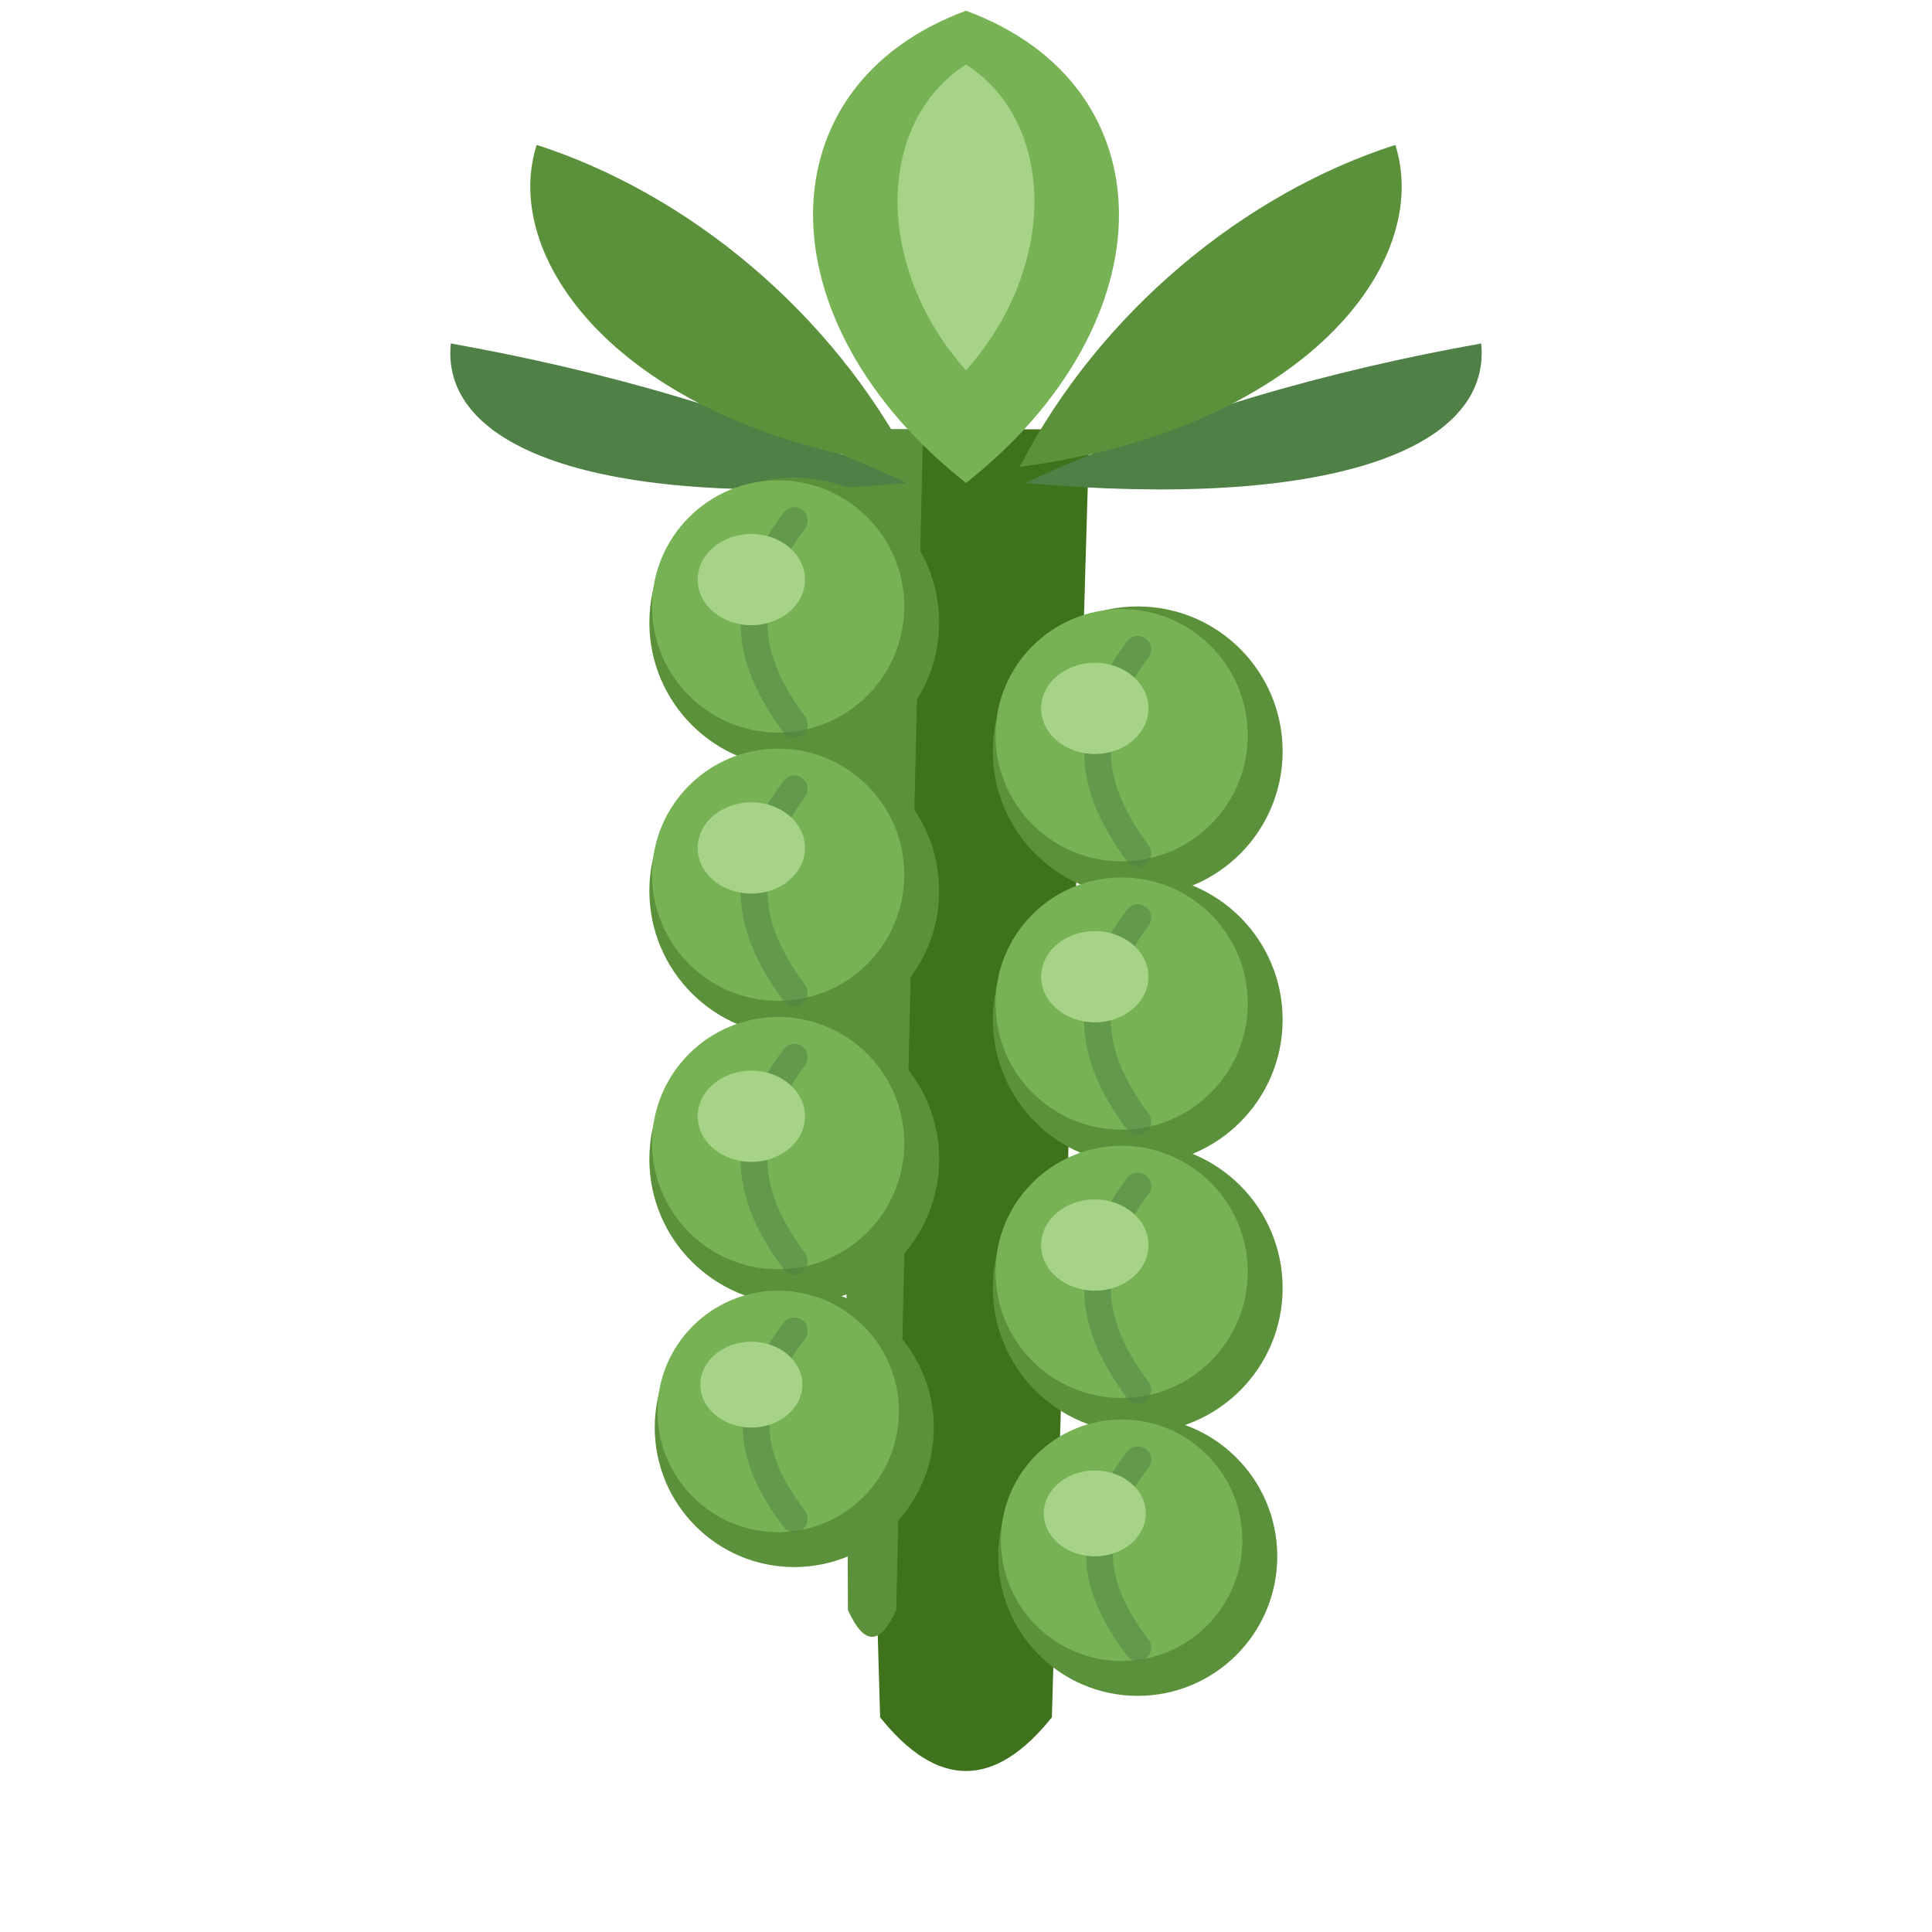
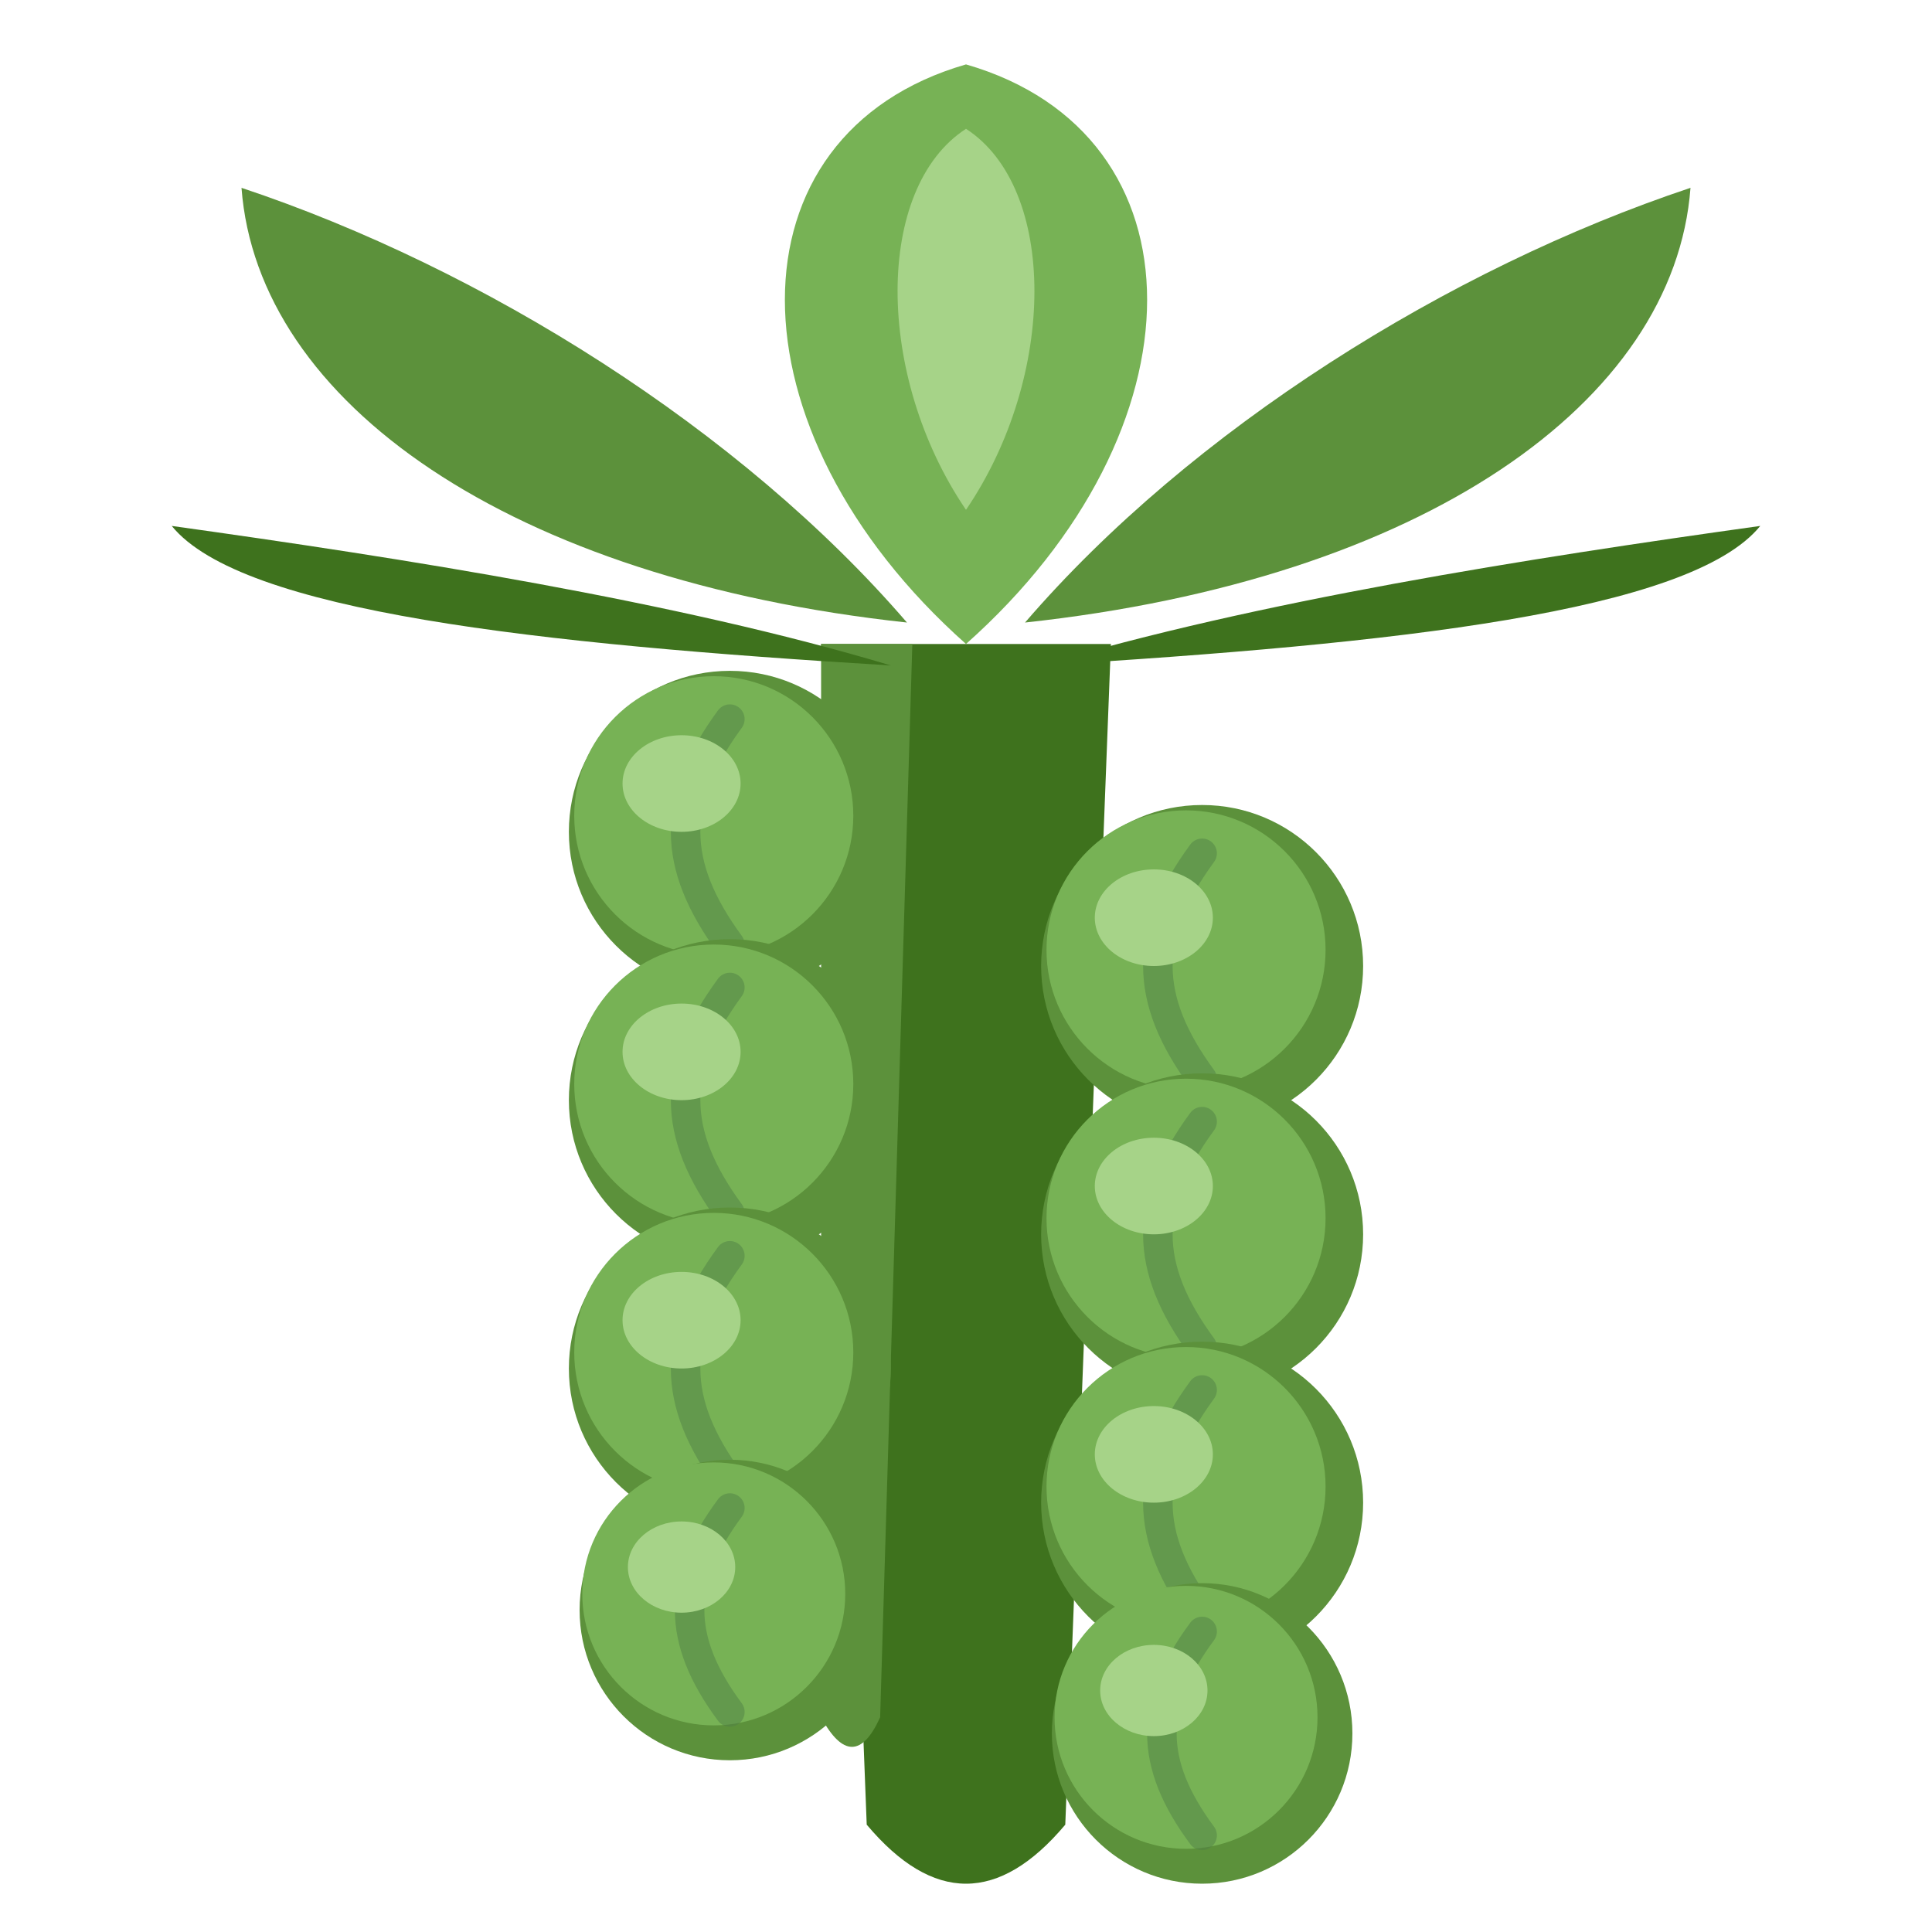
<svg xmlns="http://www.w3.org/2000/svg" viewBox="0 0 36 36">
-   <path fill="#3E721D" d="M15.7 8h4.6l-.7 24q-1.6 2-3.2 0z" />
-   <path fill="#5C913B" d="M15.7 8h1.5l-.5 22q-.45 1-.9 0z" />
-   <path fill="#4f8045" d="M16.9 9C11.3 9.5 8.2 8.4 8.4 6.4 11.2 6.9 14.1 7.7 16.9 9z" />
-   <path fill="#4f8045" d="M19.1 9C24.7 9.5 27.8 8.4 27.6 6.4 24.8 6.9 21.9 7.7 19.1 9z" />
-   <path fill="#5C913B" d="M17 8.7C11.7 8 9.3 4.9 10 2.7 12.8 3.6 15.5 5.8 17 8.7z" />
-   <path fill="#5C913B" d="M19 8.7C24.3 8 26.7 4.9 26 2.7 23.2 3.6 20.5 5.8 19 8.7z" />
-   <path fill="#77B255" d="M18 9C14.2 6 14.2 1.6 18 .2 21.8 1.6 21.8 6 18 9z" />
-   <path fill="#A6D388" d="M18 6.9C16.3 5 16.3 2.3 18 1.2 19.7 2.3 19.7 5 18 6.9z" />
+   <path fill="#3E721D" d="M15.3 12h5.4l-.85 22q-1.85 2.2-3.7 0z" />
+   <path fill="#5C913B" d="M15.3 12h1.7l-.6 20q-.5 1.1-1.1 0z" />
+   <path fill="#3E721D" d="M16.6 12.4C10 12 4.5 11.4 3.2 9.8 7.5 10.4 12.6 11.2 16.6 12.4z" />
+   <path fill="#3E721D" d="M19.4 12.4C26 12 31.5 11.4 32.8 9.8 28.5 10.4 23.4 11.2 19.4 12.4z" />
+   <path fill="#5C913B" d="M16.9 11.6C9.5 10.8 4.8 7.5 4.5 3.5 9 5 13.8 8 16.9 11.6z" />
+   <path fill="#5C913B" d="M19.1 11.6C26.5 10.8 31.2 7.5 31.5 3.5 27 5 22.2 8 19.1 11.6z" />
+   <path fill="#77B255" d="M18 12C13.5 8 13.5 2.5 18 1.2 22.5 2.5 22.5 8 18 12z" />
+   <path fill="#A6D388" d="M18 9.5C16.3 7 16.3 3.5 18 2.4 19.7 3.5 19.7 7 18 9.5z" />
  <g>
-     <circle cx="14.8" cy="11.6" r="2.7" fill="#5C913B" />
-     <circle cx="14.5" cy="11.3" r="2.35" fill="#77B255" />
-     <path d="M14.8 9.7C13.8 11.05 13.8 12.15 14.8 13.5" stroke="#4f8045" stroke-width=".5" fill="none" stroke-linecap="round" opacity=".5" />
-     <ellipse cx="14" cy="10.8" rx="1" ry=".85" fill="#A6D388" />
+     <circle cx="13.6" cy="15.5" r="3" fill="#5C913B" />
+     <circle cx="13.3" cy="15.2" r="2.6" fill="#77B255" />
+     <path d="M13.6 13.4C12.5 14.9 12.5 16.1 13.6 17.6" stroke="#4f8045" stroke-width=".55" fill="none" stroke-linecap="round" opacity=".5" />
+     <ellipse cx="12.7" cy="14.6" rx="1.1" ry=".9" fill="#A6D388" />
  </g>
  <g>
-     <circle cx="21.2" cy="14" r="2.7" fill="#5C913B" />
-     <circle cx="20.9" cy="13.7" r="2.35" fill="#77B255" />
-     <path d="M21.2 12.1C20.2 13.45 20.2 14.55 21.2 15.9" stroke="#4f8045" stroke-width=".5" fill="none" stroke-linecap="round" opacity=".5" />
-     <ellipse cx="20.4" cy="13.2" rx="1" ry=".85" fill="#A6D388" />
+     <circle cx="22.4" cy="18" r="3" fill="#5C913B" />
+     <circle cx="22.1" cy="17.7" r="2.6" fill="#77B255" />
+     <path d="M22.4 15.9C21.3 17.4 21.3 18.6 22.4 20.1" stroke="#4f8045" stroke-width=".55" fill="none" stroke-linecap="round" opacity=".5" />
+     <ellipse cx="21.5" cy="17.1" rx="1.1" ry=".9" fill="#A6D388" />
  </g>
  <g>
-     <circle cx="14.8" cy="16.6" r="2.7" fill="#5C913B" />
-     <circle cx="14.5" cy="16.3" r="2.35" fill="#77B255" />
-     <path d="M14.8 14.7C13.8 16.05 13.8 17.15 14.8 18.5" stroke="#4f8045" stroke-width=".5" fill="none" stroke-linecap="round" opacity=".5" />
-     <ellipse cx="14" cy="15.8" rx="1" ry=".85" fill="#A6D388" />
+     <circle cx="13.6" cy="20.5" r="3" fill="#5C913B" />
+     <circle cx="13.3" cy="20.2" r="2.6" fill="#77B255" />
+     <path d="M13.6 18.4C12.5 19.9 12.5 21.1 13.6 22.6" stroke="#4f8045" stroke-width=".55" fill="none" stroke-linecap="round" opacity=".5" />
+     <ellipse cx="12.7" cy="19.6" rx="1.1" ry=".9" fill="#A6D388" />
  </g>
  <g>
-     <circle cx="21.2" cy="19" r="2.7" fill="#5C913B" />
-     <circle cx="20.9" cy="18.7" r="2.35" fill="#77B255" />
-     <path d="M21.2 17.1C20.2 18.45 20.2 19.55 21.2 20.9" stroke="#4f8045" stroke-width=".5" fill="none" stroke-linecap="round" opacity=".5" />
-     <ellipse cx="20.4" cy="18.2" rx="1" ry=".85" fill="#A6D388" />
+     <circle cx="22.4" cy="23" r="3" fill="#5C913B" />
+     <circle cx="22.1" cy="22.7" r="2.6" fill="#77B255" />
+     <path d="M22.4 20.9C21.3 22.4 21.3 23.6 22.4 25.1" stroke="#4f8045" stroke-width=".55" fill="none" stroke-linecap="round" opacity=".5" />
+     <ellipse cx="21.5" cy="22.1" rx="1.1" ry=".9" fill="#A6D388" />
  </g>
  <g>
-     <circle cx="14.8" cy="21.6" r="2.7" fill="#5C913B" />
-     <circle cx="14.5" cy="21.3" r="2.35" fill="#77B255" />
-     <path d="M14.8 19.7C13.8 21.05 13.8 22.15 14.8 23.5" stroke="#4f8045" stroke-width=".5" fill="none" stroke-linecap="round" opacity=".5" />
-     <ellipse cx="14" cy="20.8" rx="1" ry=".85" fill="#A6D388" />
+     <circle cx="13.6" cy="25.5" r="3" fill="#5C913B" />
+     <circle cx="13.3" cy="25.2" r="2.6" fill="#77B255" />
+     <path d="M13.6 23.4C12.5 24.9 12.5 26.1 13.6 27.6" stroke="#4f8045" stroke-width=".55" fill="none" stroke-linecap="round" opacity=".5" />
+     <ellipse cx="12.7" cy="24.6" rx="1.1" ry=".9" fill="#A6D388" />
  </g>
  <g>
-     <circle cx="21.2" cy="24" r="2.7" fill="#5C913B" />
-     <circle cx="20.9" cy="23.7" r="2.35" fill="#77B255" />
-     <path d="M21.2 22.1C20.2 23.45 20.2 24.55 21.2 25.9" stroke="#4f8045" stroke-width=".5" fill="none" stroke-linecap="round" opacity=".5" />
-     <ellipse cx="20.4" cy="23.2" rx="1" ry=".85" fill="#A6D388" />
+     <circle cx="22.4" cy="28" r="3" fill="#5C913B" />
+     <circle cx="22.1" cy="27.7" r="2.6" fill="#77B255" />
+     <path d="M22.4 25.9C21.3 27.4 21.3 28.6 22.4 30.1" stroke="#4f8045" stroke-width=".55" fill="none" stroke-linecap="round" opacity=".5" />
+     <ellipse cx="21.5" cy="27.1" rx="1.1" ry=".9" fill="#A6D388" />
  </g>
  <g>
-     <circle cx="14.8" cy="26.6" r="2.6" fill="#5C913B" />
-     <circle cx="14.5" cy="26.3" r="2.25" fill="#77B255" />
-     <path d="M14.8 24.8C13.85 26.05 13.85 27.05 14.8 28.3" stroke="#4f8045" stroke-width=".5" fill="none" stroke-linecap="round" opacity=".5" />
-     <ellipse cx="14" cy="25.8" rx=".95" ry=".8" fill="#A6D388" />
+     <circle cx="13.6" cy="30" r="2.8" fill="#5C913B" />
+     <circle cx="13.3" cy="29.7" r="2.45" fill="#77B255" />
+     <path d="M13.6 28.1C12.6 29.45 12.6 30.55 13.6 31.9" stroke="#4f8045" stroke-width=".55" fill="none" stroke-linecap="round" opacity=".5" />
+     <ellipse cx="12.7" cy="29.2" rx="1" ry=".85" fill="#A6D388" />
  </g>
  <g>
-     <circle cx="21.2" cy="29" r="2.6" fill="#5C913B" />
-     <circle cx="20.9" cy="28.7" r="2.25" fill="#77B255" />
-     <path d="M21.2 27.2C20.25 28.45 20.25 29.45 21.2 30.7" stroke="#4f8045" stroke-width=".5" fill="none" stroke-linecap="round" opacity=".5" />
-     <ellipse cx="20.4" cy="28.2" rx=".95" ry=".8" fill="#A6D388" />
+     <circle cx="22.4" cy="32.3" r="2.8" fill="#5C913B" />
+     <circle cx="22.1" cy="32" r="2.45" fill="#77B255" />
+     <path d="M22.4 30.4C21.4 31.75 21.4 32.85 22.4 34.2" stroke="#4f8045" stroke-width=".55" fill="none" stroke-linecap="round" opacity=".5" />
+     <ellipse cx="21.5" cy="31.5" rx="1" ry=".85" fill="#A6D388" />
  </g>
</svg>
